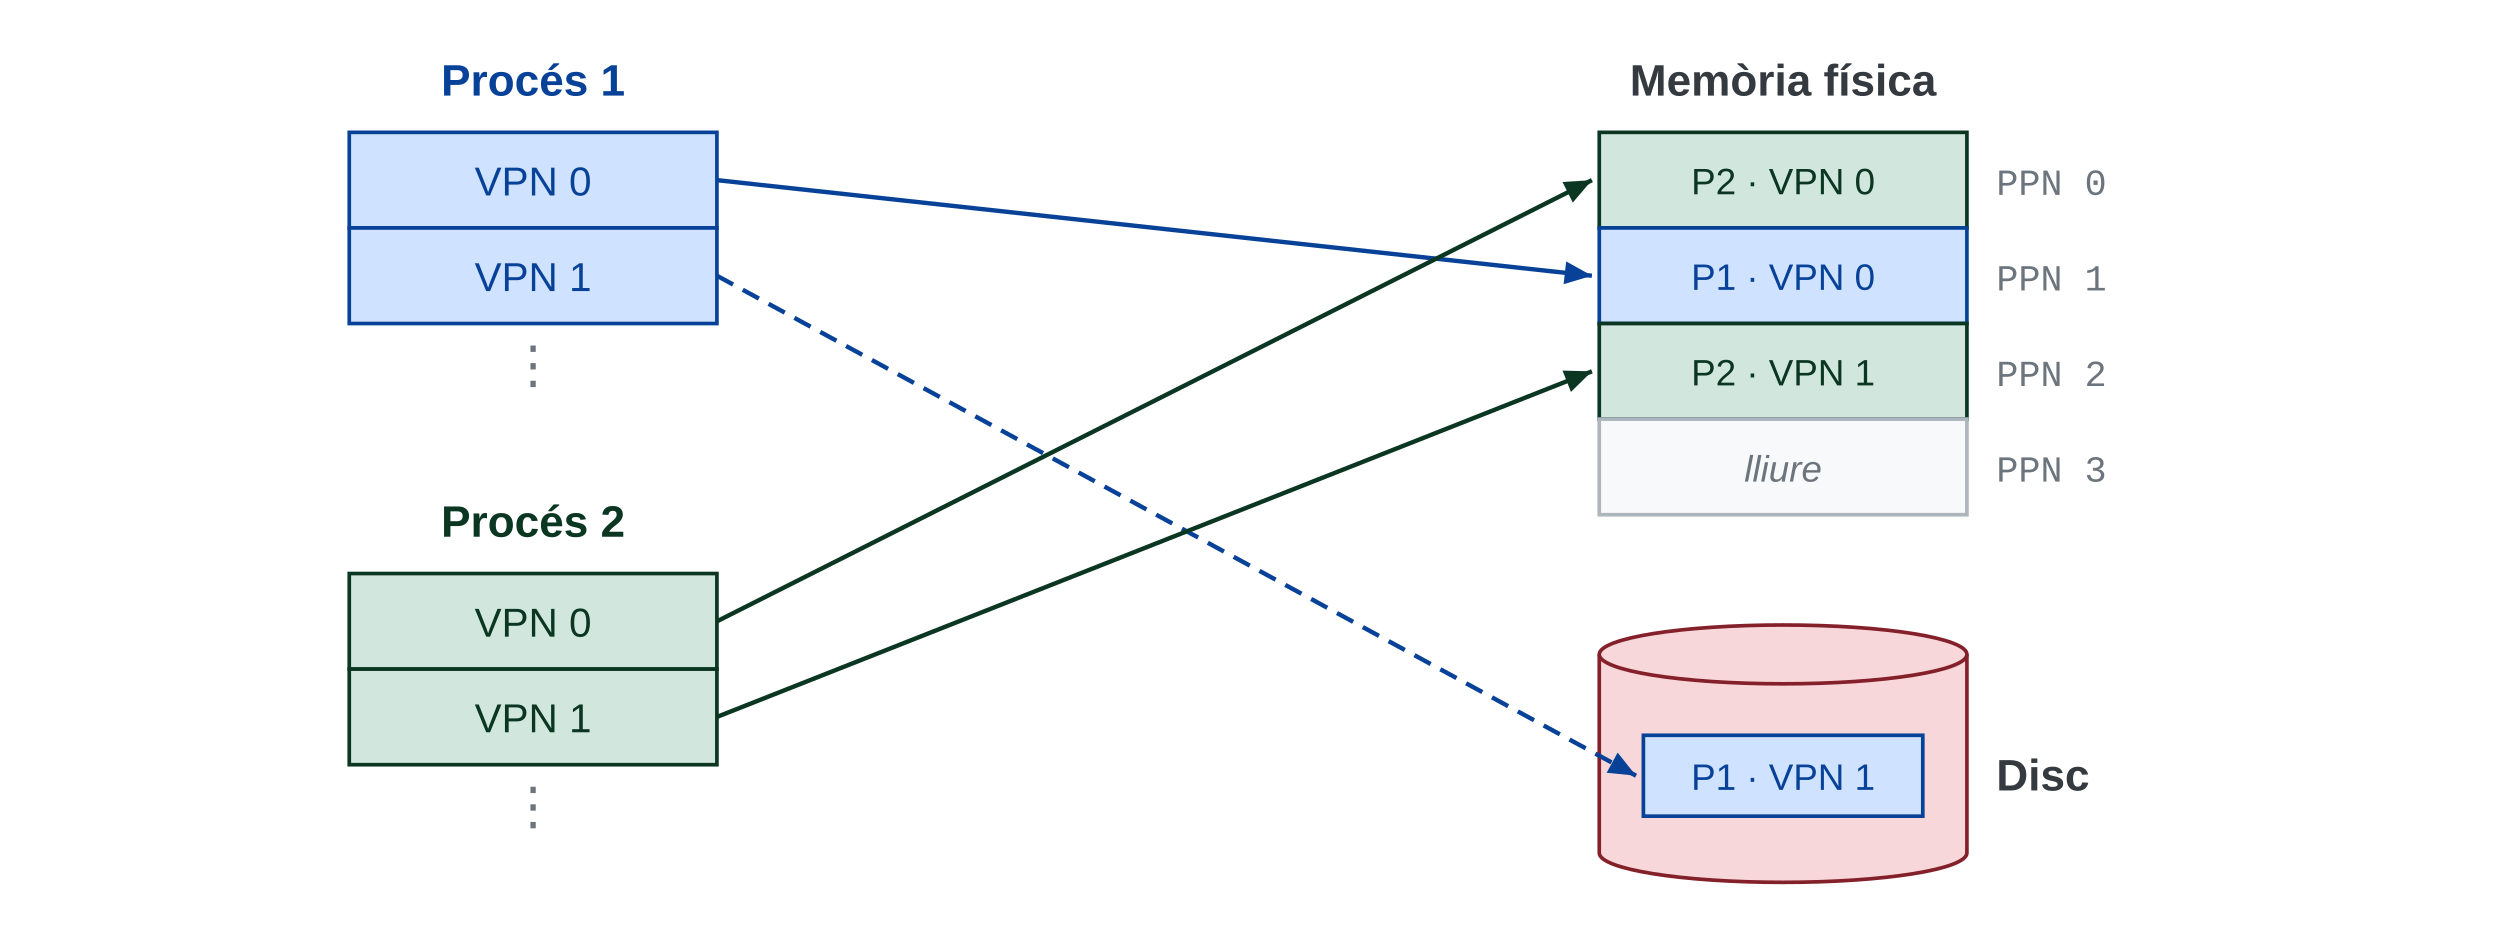
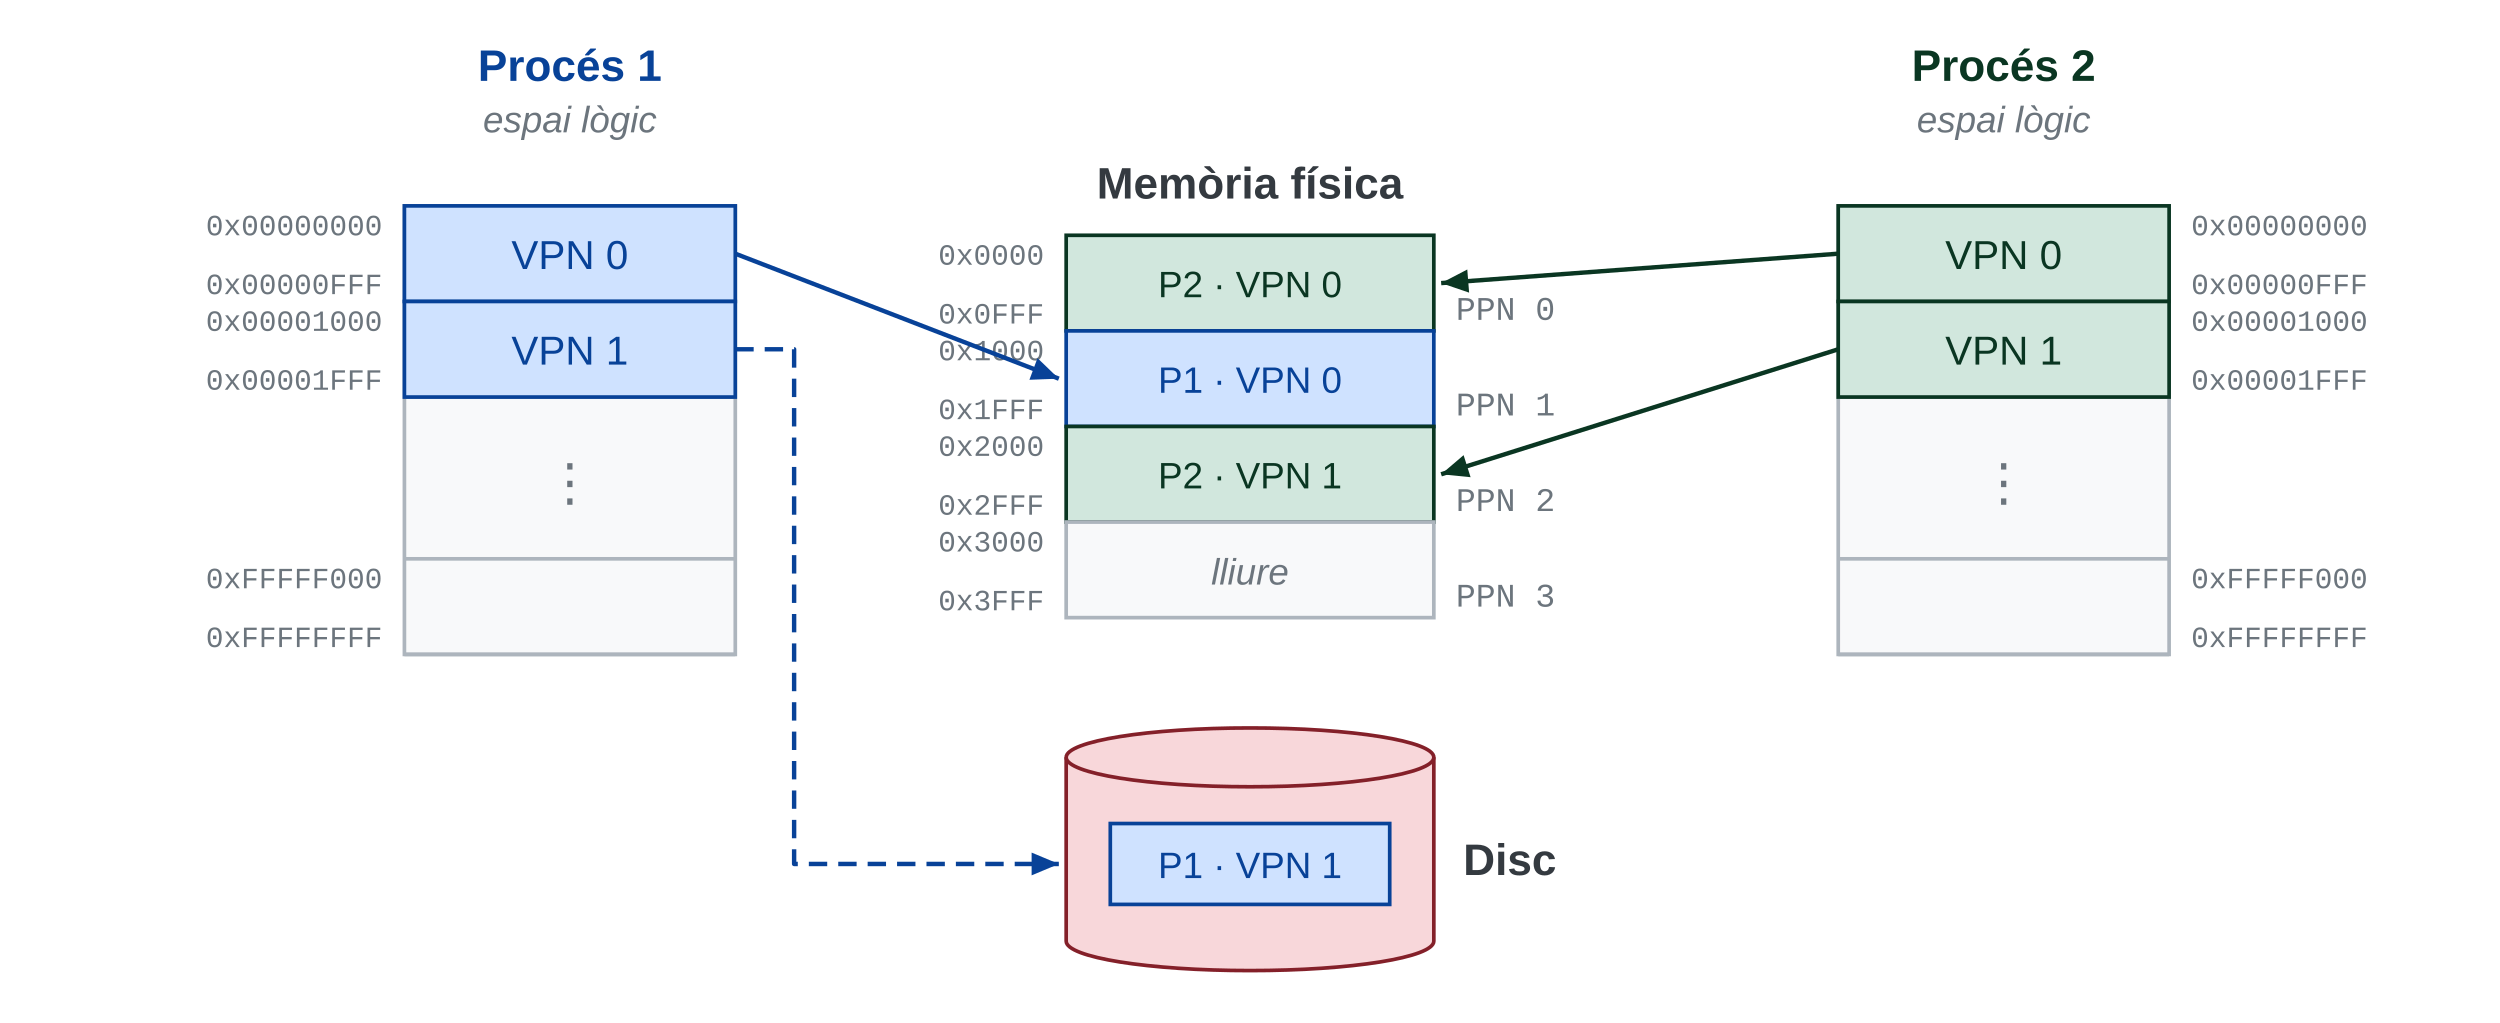
- <svg xmlns="http://www.w3.org/2000/svg" width="100%" viewBox="0 0 680 256" role="img">
-   <text x="145" y="26" font-family="'Liberation Sans', Arial, Helvetica, sans-serif" font-size="12" fill="#084298" text-anchor="middle" font-weight="bold">Procés 1</text>
-   <rect x="95" y="36" width="100" height="26" fill="#cfe2ff" stroke="#084298" stroke-width="1" />
-   <text x="145.0" y="53.167" font-family="'Liberation Sans', Arial, Helvetica, sans-serif" font-size="11" fill="#084298" text-anchor="middle">VPN 0</text>
-   <rect x="95" y="62" width="100" height="26" fill="#cfe2ff" stroke="#084298" stroke-width="1" />
-   <text x="145.0" y="79.167" font-family="'Liberation Sans', Arial, Helvetica, sans-serif" font-size="11" fill="#084298" text-anchor="middle">VPN 1</text>
-   <text x="145" y="104" font-family="'Liberation Sans', Arial, Helvetica, sans-serif" font-size="14" fill="#6c757d" text-anchor="middle">⋮</text>
-   <text x="145" y="146" font-family="'Liberation Sans', Arial, Helvetica, sans-serif" font-size="12" fill="#0a3622" text-anchor="middle" font-weight="bold">Procés 2</text>
-   <rect x="95" y="156" width="100" height="26" fill="#d1e7dd" stroke="#0a3622" stroke-width="1" />
-   <text x="145.0" y="173.167" font-family="'Liberation Sans', Arial, Helvetica, sans-serif" font-size="11" fill="#0a3622" text-anchor="middle">VPN 0</text>
-   <rect x="95" y="182" width="100" height="26" fill="#d1e7dd" stroke="#0a3622" stroke-width="1" />
-   <text x="145.0" y="199.167" font-family="'Liberation Sans', Arial, Helvetica, sans-serif" font-size="11" fill="#0a3622" text-anchor="middle">VPN 1</text>
-   <text x="145" y="224" font-family="'Liberation Sans', Arial, Helvetica, sans-serif" font-size="14" fill="#6c757d" text-anchor="middle">⋮</text>
-   <text x="485" y="26" font-family="'Liberation Sans', Arial, Helvetica, sans-serif" font-size="12" fill="#343a40" text-anchor="middle" font-weight="bold">Memòria física</text>
-   <rect x="435" y="36" width="100" height="26" fill="#d1e7dd" stroke="#0a3622" stroke-width="1" />
-   <text x="485.0" y="52.833" font-family="'Liberation Sans', Arial, Helvetica, sans-serif" font-size="10" fill="#0a3622" text-anchor="middle">P2 · VPN 0</text>
-   <text x="543" y="53" font-family="'Liberation Mono', 'Courier New', Courier, monospace" font-size="10" fill="#6c757d" text-anchor="start">PPN 0</text>
-   <rect x="435" y="62" width="100" height="26" fill="#cfe2ff" stroke="#084298" stroke-width="1" />
-   <text x="485.0" y="78.833" font-family="'Liberation Sans', Arial, Helvetica, sans-serif" font-size="10" fill="#084298" text-anchor="middle">P1 · VPN 0</text>
-   <text x="543" y="79" font-family="'Liberation Mono', 'Courier New', Courier, monospace" font-size="10" fill="#6c757d" text-anchor="start">PPN 1</text>
-   <rect x="435" y="88" width="100" height="26" fill="#d1e7dd" stroke="#0a3622" stroke-width="1" />
-   <text x="485.0" y="104.833" font-family="'Liberation Sans', Arial, Helvetica, sans-serif" font-size="10" fill="#0a3622" text-anchor="middle">P2 · VPN 1</text>
-   <text x="543" y="105" font-family="'Liberation Mono', 'Courier New', Courier, monospace" font-size="10" fill="#6c757d" text-anchor="start">PPN 2</text>
-   <rect x="435" y="114" width="100" height="26" fill="#f8f9fa" stroke="#adb5bd" stroke-width="1" />
-   <text x="485" y="131" font-family="'Liberation Sans', Arial, Helvetica, sans-serif" font-size="10" fill="#6c757d" text-anchor="middle" font-style="italic">lliure</text>
-   <text x="543" y="131" font-family="'Liberation Mono', 'Courier New', Courier, monospace" font-size="10" fill="#6c757d" text-anchor="start">PPN 3</text>
-   <path d="M435,178 v54 a50.0,8 0 0 0 100,0 v-54" fill="#f8d7da" stroke="#842029" stroke-width="1" />
-   <ellipse cx="485.0" cy="178" rx="50.0" ry="8" fill="#f8d7da" stroke="#842029" stroke-width="1" />
-   <rect x="447" y="200" width="76" height="22" fill="#cfe2ff" stroke="#084298" stroke-width="1" />
-   <text x="485.0" y="214.833" font-family="'Liberation Sans', Arial, Helvetica, sans-serif" font-size="10" fill="#084298" text-anchor="middle">P1 · VPN 1</text>
-   <text x="543" y="215" font-family="'Liberation Sans', Arial, Helvetica, sans-serif" font-size="12" fill="#343a40" text-anchor="start" font-weight="bold">Disc</text>
-   <polyline points="195,49 433,75" fill="none" stroke="#084298" stroke-width="1.2" stroke-linejoin="round" />
-   <polygon points="433,75 425.3,77.3 426.0,71.1" fill="#084298" />
-   <polyline points="195,75 445,211" fill="none" stroke="#084298" stroke-width="1.2" stroke-linejoin="round" stroke-dasharray="5,3" />
-   <polygon points="445,211 437.0,210.2 440.0,204.7" fill="#084298" />
-   <polyline points="195,169 433,49" fill="none" stroke="#0a3622" stroke-width="1.2" stroke-linejoin="round" />
-   <polygon points="433,49 427.8,55.1 425.0,49.5" fill="#0a3622" />
-   <polyline points="195,195 433,101" fill="none" stroke="#0a3622" stroke-width="1.2" stroke-linejoin="round" />
-   <polygon points="433,101 427.3,106.6 425.0,100.8" fill="#0a3622" />
+ <svg xmlns="http://www.w3.org/2000/svg" width="100%" viewBox="0 0 680 278" role="img">
+   <text x="155" y="22" font-family="'Liberation Sans', Arial, Helvetica, sans-serif" font-size="12" fill="#084298" text-anchor="middle" font-weight="bold">Procés 1</text>
+   <text x="155" y="36" font-family="'Liberation Sans', Arial, Helvetica, sans-serif" font-size="10" fill="#6c757d" text-anchor="middle" font-style="italic">espai lògic</text>
+   <rect x="110" y="56" width="90" height="122" fill="#f8f9fa" stroke="#adb5bd" stroke-width="1" />
+   <line x1="110" y1="56" x2="200" y2="56" stroke="#adb5bd" stroke-width="1" />
+   <line x1="110" y1="82" x2="200" y2="82" stroke="#adb5bd" stroke-width="1" />
+   <text x="104" y="64" font-family="'Liberation Mono', 'Courier New', Courier, monospace" font-size="8" fill="#6c757d" text-anchor="end">0x00000000</text>
+   <text x="104" y="80" font-family="'Liberation Mono', 'Courier New', Courier, monospace" font-size="8" fill="#6c757d" text-anchor="end">0x00000FFF</text>
+   <line x1="110" y1="82" x2="200" y2="82" stroke="#adb5bd" stroke-width="1" />
+   <line x1="110" y1="108" x2="200" y2="108" stroke="#adb5bd" stroke-width="1" />
+   <text x="104" y="90" font-family="'Liberation Mono', 'Courier New', Courier, monospace" font-size="8" fill="#6c757d" text-anchor="end">0x00001000</text>
+   <text x="104" y="106" font-family="'Liberation Mono', 'Courier New', Courier, monospace" font-size="8" fill="#6c757d" text-anchor="end">0x00001FFF</text>
+   <line x1="110" y1="152" x2="200" y2="152" stroke="#adb5bd" stroke-width="1" />
+   <line x1="110" y1="178" x2="200" y2="178" stroke="#adb5bd" stroke-width="1" />
+   <text x="104" y="160" font-family="'Liberation Mono', 'Courier New', Courier, monospace" font-size="8" fill="#6c757d" text-anchor="end">0xFFFFF000</text>
+   <text x="104" y="176" font-family="'Liberation Mono', 'Courier New', Courier, monospace" font-size="8" fill="#6c757d" text-anchor="end">0xFFFFFFFF</text>
+   <text x="155" y="136" font-family="'Liberation Sans', Arial, Helvetica, sans-serif" font-size="14" fill="#6c757d" text-anchor="middle">⋮</text>
+   <rect x="110" y="56" width="90" height="26" fill="#cfe2ff" stroke="#084298" stroke-width="1" />
+   <text x="155.0" y="73.167" font-family="'Liberation Sans', Arial, Helvetica, sans-serif" font-size="11" fill="#084298" text-anchor="middle">VPN 0</text>
+   <rect x="110" y="82" width="90" height="26" fill="#cfe2ff" stroke="#084298" stroke-width="1" />
+   <text x="155.0" y="99.167" font-family="'Liberation Sans', Arial, Helvetica, sans-serif" font-size="11" fill="#084298" text-anchor="middle">VPN 1</text>
+   <text x="545" y="22" font-family="'Liberation Sans', Arial, Helvetica, sans-serif" font-size="12" fill="#0a3622" text-anchor="middle" font-weight="bold">Procés 2</text>
+   <text x="545" y="36" font-family="'Liberation Sans', Arial, Helvetica, sans-serif" font-size="10" fill="#6c757d" text-anchor="middle" font-style="italic">espai lògic</text>
+   <rect x="500" y="56" width="90" height="122" fill="#f8f9fa" stroke="#adb5bd" stroke-width="1" />
+   <line x1="500" y1="56" x2="590" y2="56" stroke="#adb5bd" stroke-width="1" />
+   <line x1="500" y1="82" x2="590" y2="82" stroke="#adb5bd" stroke-width="1" />
+   <text x="596" y="64" font-family="'Liberation Mono', 'Courier New', Courier, monospace" font-size="8" fill="#6c757d" text-anchor="start">0x00000000</text>
+   <text x="596" y="80" font-family="'Liberation Mono', 'Courier New', Courier, monospace" font-size="8" fill="#6c757d" text-anchor="start">0x00000FFF</text>
+   <line x1="500" y1="82" x2="590" y2="82" stroke="#adb5bd" stroke-width="1" />
+   <line x1="500" y1="108" x2="590" y2="108" stroke="#adb5bd" stroke-width="1" />
+   <text x="596" y="90" font-family="'Liberation Mono', 'Courier New', Courier, monospace" font-size="8" fill="#6c757d" text-anchor="start">0x00001000</text>
+   <text x="596" y="106" font-family="'Liberation Mono', 'Courier New', Courier, monospace" font-size="8" fill="#6c757d" text-anchor="start">0x00001FFF</text>
+   <line x1="500" y1="152" x2="590" y2="152" stroke="#adb5bd" stroke-width="1" />
+   <line x1="500" y1="178" x2="590" y2="178" stroke="#adb5bd" stroke-width="1" />
+   <text x="596" y="160" font-family="'Liberation Mono', 'Courier New', Courier, monospace" font-size="8" fill="#6c757d" text-anchor="start">0xFFFFF000</text>
+   <text x="596" y="176" font-family="'Liberation Mono', 'Courier New', Courier, monospace" font-size="8" fill="#6c757d" text-anchor="start">0xFFFFFFFF</text>
+   <text x="545" y="136" font-family="'Liberation Sans', Arial, Helvetica, sans-serif" font-size="14" fill="#6c757d" text-anchor="middle">⋮</text>
+   <rect x="500" y="56" width="90" height="26" fill="#d1e7dd" stroke="#0a3622" stroke-width="1" />
+   <text x="545.0" y="73.167" font-family="'Liberation Sans', Arial, Helvetica, sans-serif" font-size="11" fill="#0a3622" text-anchor="middle">VPN 0</text>
+   <rect x="500" y="82" width="90" height="26" fill="#d1e7dd" stroke="#0a3622" stroke-width="1" />
+   <text x="545.0" y="99.167" font-family="'Liberation Sans', Arial, Helvetica, sans-serif" font-size="11" fill="#0a3622" text-anchor="middle">VPN 1</text>
+   <text x="340" y="54" font-family="'Liberation Sans', Arial, Helvetica, sans-serif" font-size="12" fill="#343a40" text-anchor="middle" font-weight="bold">Memòria física</text>
+   <rect x="290" y="64" width="100" height="26" fill="#d1e7dd" stroke="#0a3622" stroke-width="1" />
+   <text x="340.0" y="80.833" font-family="'Liberation Sans', Arial, Helvetica, sans-serif" font-size="10" fill="#0a3622" text-anchor="middle">P2 · VPN 0</text>
+   <text x="284" y="72" font-family="'Liberation Mono', 'Courier New', Courier, monospace" font-size="8" fill="#6c757d" text-anchor="end">0x0000</text>
+   <text x="284" y="88" font-family="'Liberation Mono', 'Courier New', Courier, monospace" font-size="8" fill="#6c757d" text-anchor="end">0x0FFF</text>
+   <text x="396" y="87" font-family="'Liberation Mono', 'Courier New', Courier, monospace" font-size="9" fill="#6c757d" text-anchor="start">PPN 0</text>
+   <rect x="290" y="90" width="100" height="26" fill="#cfe2ff" stroke="#084298" stroke-width="1" />
+   <text x="340.0" y="106.833" font-family="'Liberation Sans', Arial, Helvetica, sans-serif" font-size="10" fill="#084298" text-anchor="middle">P1 · VPN 0</text>
+   <text x="284" y="98" font-family="'Liberation Mono', 'Courier New', Courier, monospace" font-size="8" fill="#6c757d" text-anchor="end">0x1000</text>
+   <text x="284" y="114" font-family="'Liberation Mono', 'Courier New', Courier, monospace" font-size="8" fill="#6c757d" text-anchor="end">0x1FFF</text>
+   <text x="396" y="113" font-family="'Liberation Mono', 'Courier New', Courier, monospace" font-size="9" fill="#6c757d" text-anchor="start">PPN 1</text>
+   <rect x="290" y="116" width="100" height="26" fill="#d1e7dd" stroke="#0a3622" stroke-width="1" />
+   <text x="340.0" y="132.833" font-family="'Liberation Sans', Arial, Helvetica, sans-serif" font-size="10" fill="#0a3622" text-anchor="middle">P2 · VPN 1</text>
+   <text x="284" y="124" font-family="'Liberation Mono', 'Courier New', Courier, monospace" font-size="8" fill="#6c757d" text-anchor="end">0x2000</text>
+   <text x="284" y="140" font-family="'Liberation Mono', 'Courier New', Courier, monospace" font-size="8" fill="#6c757d" text-anchor="end">0x2FFF</text>
+   <text x="396" y="139" font-family="'Liberation Mono', 'Courier New', Courier, monospace" font-size="9" fill="#6c757d" text-anchor="start">PPN 2</text>
+   <rect x="290" y="142" width="100" height="26" fill="#f8f9fa" stroke="#adb5bd" stroke-width="1" />
+   <text x="340" y="159" font-family="'Liberation Sans', Arial, Helvetica, sans-serif" font-size="10" fill="#6c757d" text-anchor="middle" font-style="italic">lliure</text>
+   <text x="284" y="150" font-family="'Liberation Mono', 'Courier New', Courier, monospace" font-size="8" fill="#6c757d" text-anchor="end">0x3000</text>
+   <text x="284" y="166" font-family="'Liberation Mono', 'Courier New', Courier, monospace" font-size="8" fill="#6c757d" text-anchor="end">0x3FFF</text>
+   <text x="396" y="165" font-family="'Liberation Mono', 'Courier New', Courier, monospace" font-size="9" fill="#6c757d" text-anchor="start">PPN 3</text>
+   <path d="M290,206 v50 a50.0,8 0 0 0 100,0 v-50" fill="#f8d7da" stroke="#842029" stroke-width="1" />
+   <ellipse cx="340.0" cy="206" rx="50.0" ry="8" fill="#f8d7da" stroke="#842029" stroke-width="1" />
+   <rect x="302" y="224" width="76" height="22" fill="#cfe2ff" stroke="#084298" stroke-width="1" />
+   <text x="340.0" y="238.833" font-family="'Liberation Sans', Arial, Helvetica, sans-serif" font-size="10" fill="#084298" text-anchor="middle">P1 · VPN 1</text>
+   <text x="398" y="238" font-family="'Liberation Sans', Arial, Helvetica, sans-serif" font-size="12" fill="#343a40" text-anchor="start" font-weight="bold">Disc</text>
+   <polyline points="200,69.0 288,103.0" fill="none" stroke="#084298" stroke-width="1.2" stroke-linejoin="round" />
+   <polygon points="288,103.0 280.0,103.3 282.2,97.4" fill="#084298" />
+   <polyline points="500,69.0 392,77.0" fill="none" stroke="#0a3622" stroke-width="1.2" stroke-linejoin="round" />
+   <polygon points="392,77.0 399.1,73.3 399.6,79.6" fill="#0a3622" />
+   <polyline points="500,95.0 392,129.0" fill="none" stroke="#0a3622" stroke-width="1.2" stroke-linejoin="round" />
+   <polygon points="392,129.0 398.1,123.8 400.0,129.8" fill="#0a3622" />
+   <polyline points="200,95.0 216,95.0 216,235 288,235" fill="none" stroke="#084298" stroke-width="1.2" stroke-linejoin="round" stroke-dasharray="5,3" />
+   <polygon points="288,235 280.6,238.1 280.6,231.9" fill="#084298" />
</svg>
